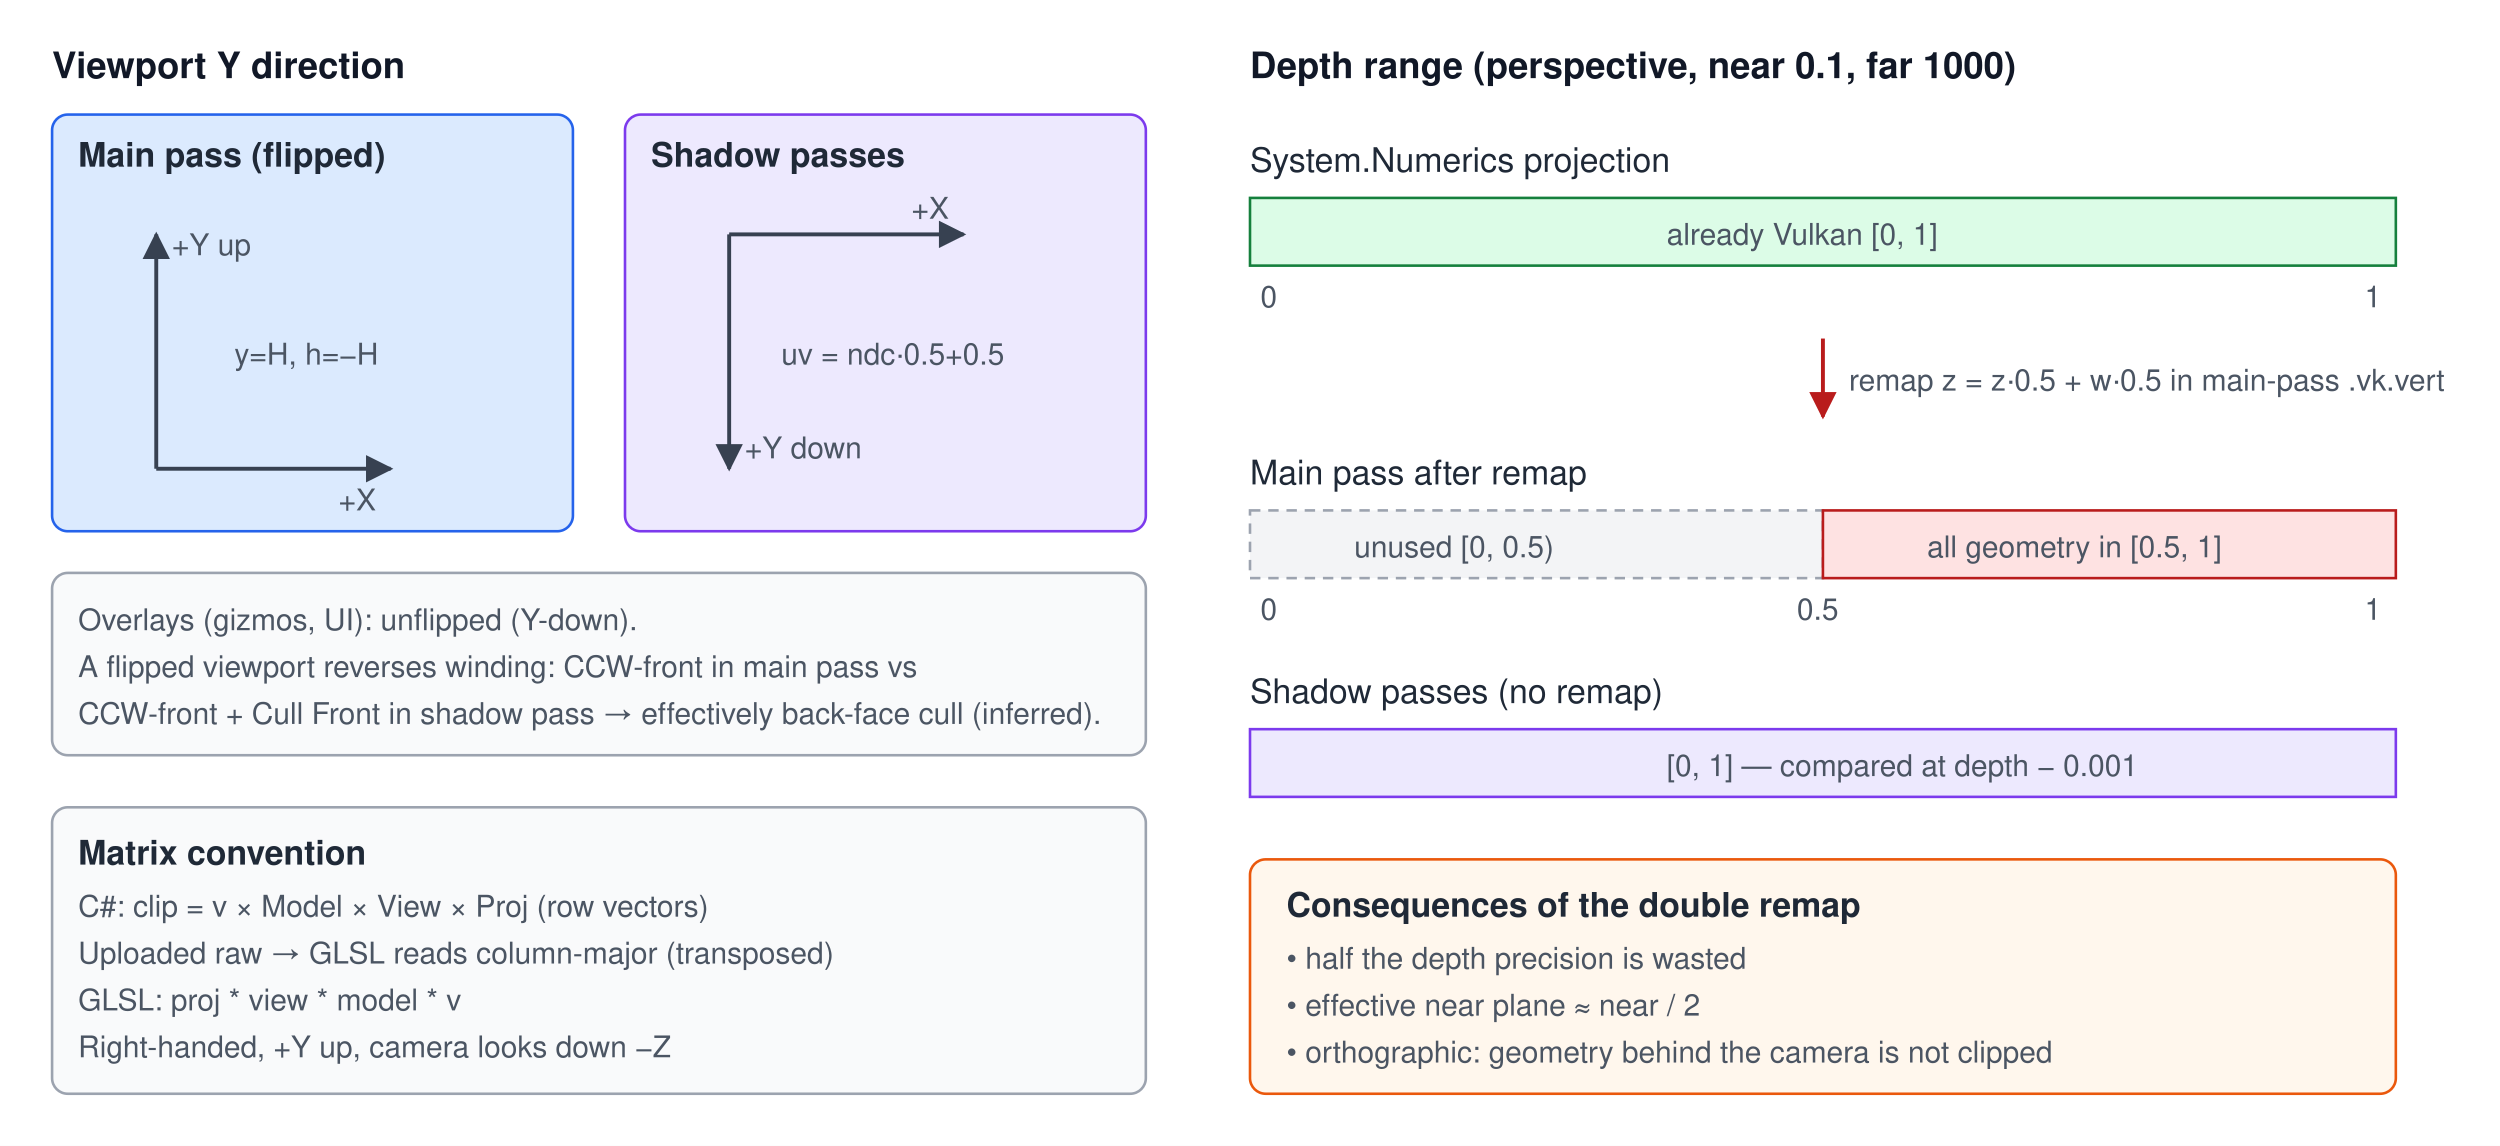
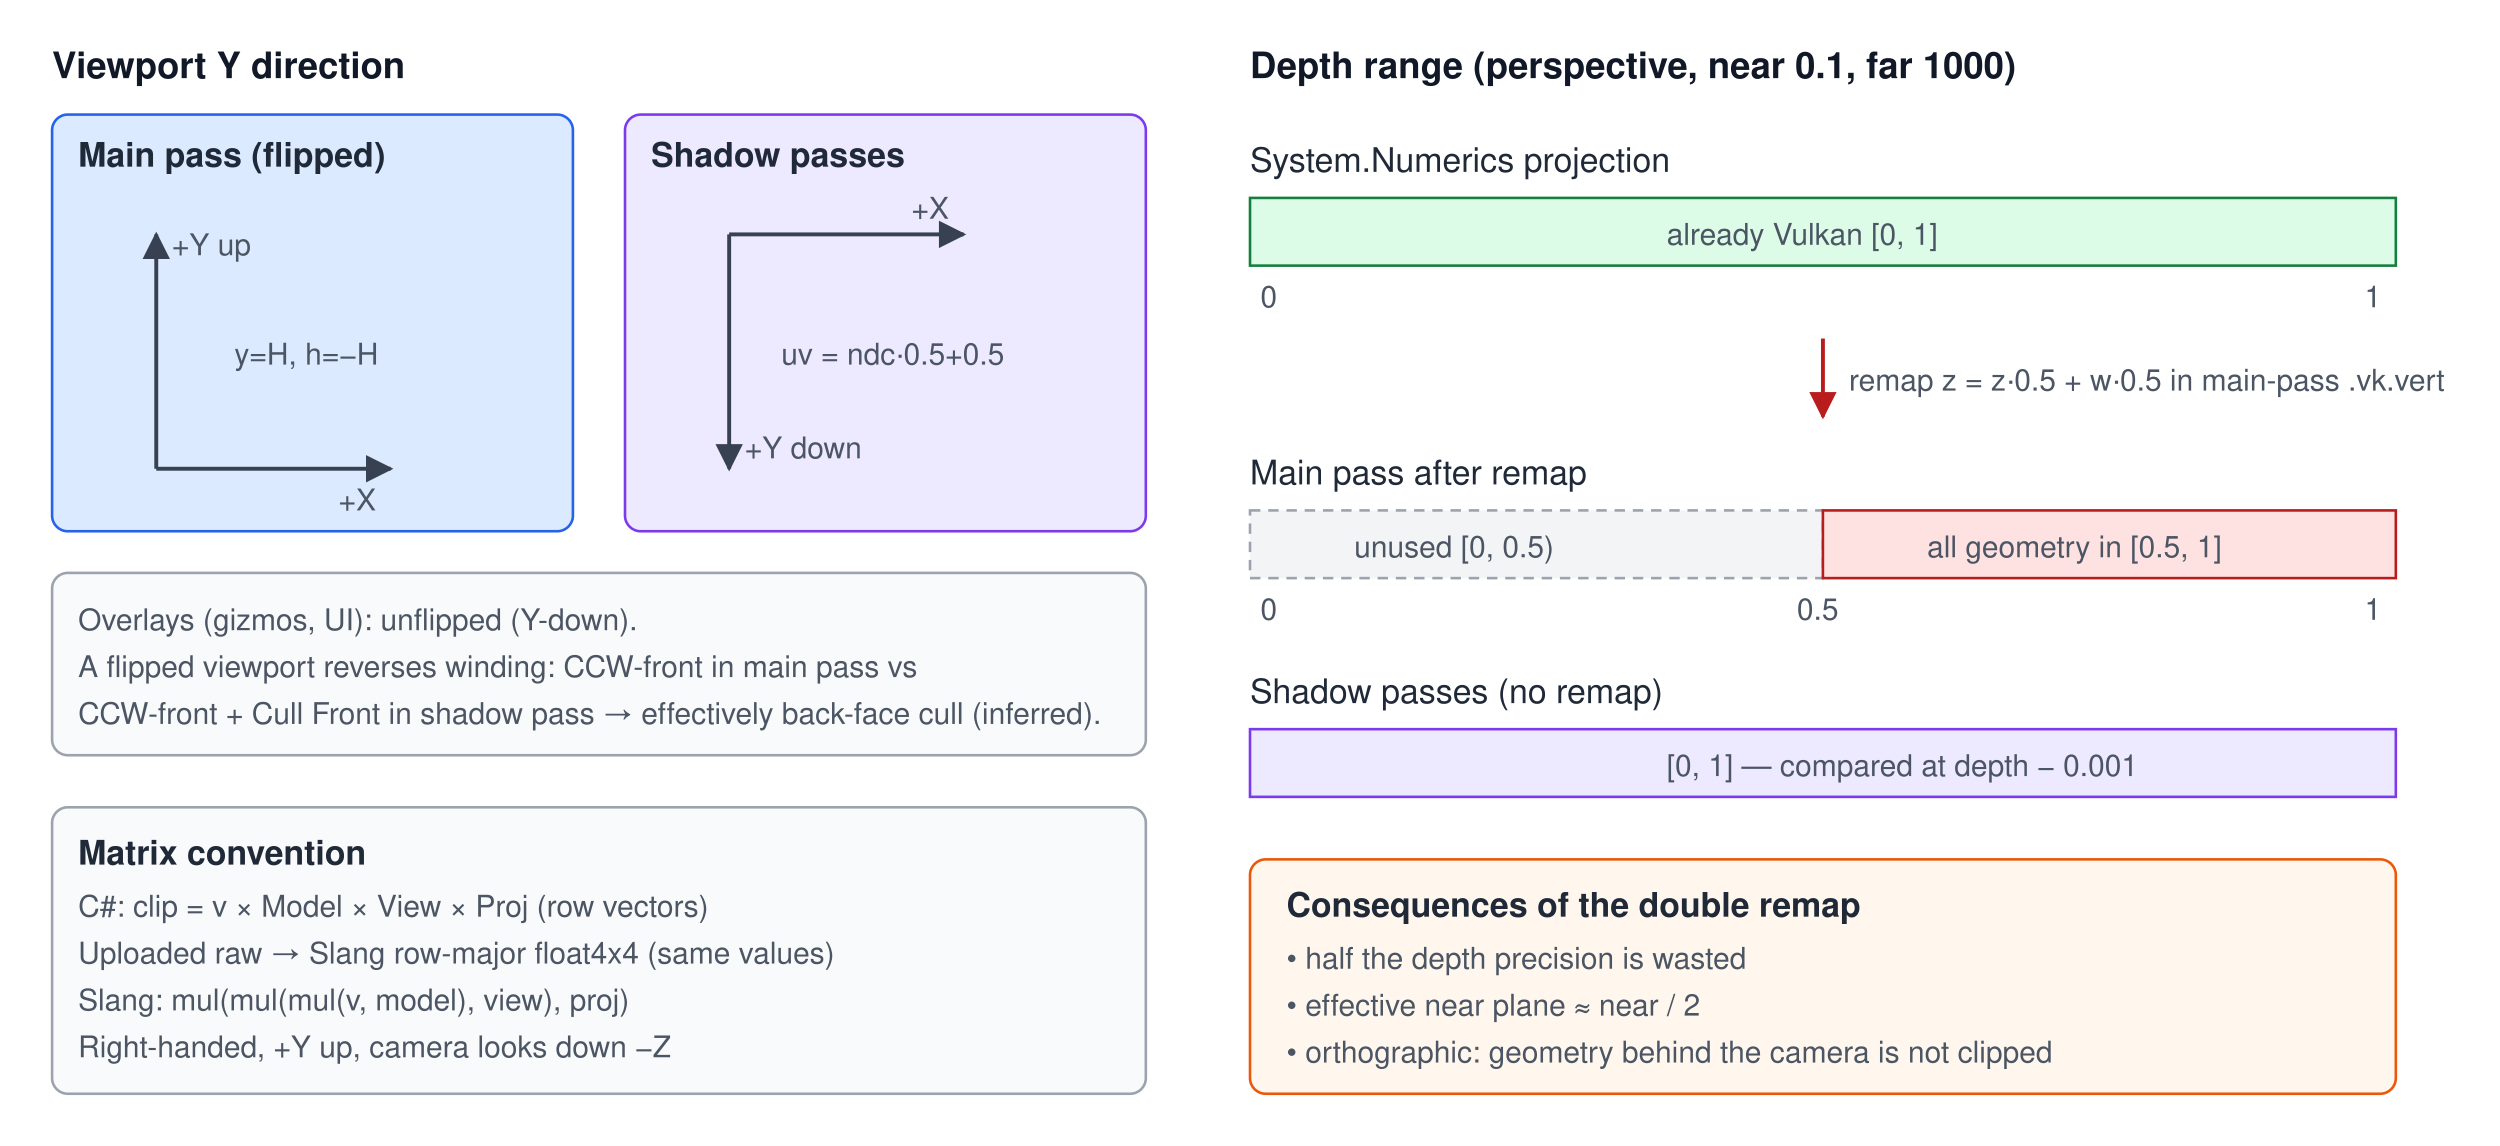
<svg xmlns="http://www.w3.org/2000/svg" viewBox="0 0 960 440" font-family="-apple-system, 'Segoe UI', Helvetica, Arial, sans-serif" font-size="13">
  <rect width="960" height="440" fill="#ffffff" />
  <style>
    .hdr{font-weight:600;font-size:14px;fill:#111827}
    .t{fill:#1f2937}
    .s{fill:#4b5563;font-size:11.5px}
  </style>
  <defs>
    <marker id="a" viewBox="0 0 10 10" refX="9" refY="5" markerWidth="7" markerHeight="7" orient="auto">
      <path d="M0,0 L10,5 L0,10 z" fill="#374151" />
    </marker>
    <marker id="r" viewBox="0 0 10 10" refX="9" refY="5" markerWidth="7" markerHeight="7" orient="auto">
      <path d="M0,0 L10,5 L0,10 z" fill="#b91c1c" />
    </marker>
  </defs>
  <text x="20" y="30" class="hdr">Viewport Y direction</text>
  <rect x="20" y="44" width="200" height="160" rx="6" fill="#dbeafe" stroke="#2563eb" />
  <text x="30" y="64" class="t" font-weight="600">Main pass (flipped)</text>
  <line x1="60" y1="180" x2="60" y2="90" stroke="#374151" stroke-width="1.5" marker-end="url(#a)" />
  <line x1="60" y1="180" x2="150" y2="180" stroke="#374151" stroke-width="1.5" marker-end="url(#a)" />
  <text x="66" y="98" class="s">+Y up</text>
  <text x="130" y="196" class="s">+X</text>
  <text x="90" y="140" class="s">y=H, h=−H</text>
  <rect x="240" y="44" width="200" height="160" rx="6" fill="#ede9fe" stroke="#7c3aed" />
  <text x="250" y="64" class="t" font-weight="600">Shadow passes</text>
  <line x1="280" y1="90" x2="280" y2="180" stroke="#374151" stroke-width="1.5" marker-end="url(#a)" />
  <line x1="280" y1="90" x2="370" y2="90" stroke="#374151" stroke-width="1.5" marker-end="url(#a)" />
  <text x="286" y="176" class="s">+Y down</text>
  <text x="350" y="84" class="s">+X</text>
  <text x="300" y="140" class="s">uv = ndc·0.5+0.5</text>
  <rect x="20" y="220" width="420" height="70" rx="6" fill="#f9fafb" stroke="#9ca3af" />
  <text x="30" y="242" class="s">Overlays (gizmos, UI): unflipped (Y-down).</text>
  <text x="30" y="260" class="s">A flipped viewport reverses winding: CCW-front in main pass vs</text>
  <text x="30" y="278" class="s">CCW-front + Cull Front in shadow pass → effectively back-face cull (inferred).</text>
  <text x="480" y="30" class="hdr">Depth range (perspective, near 0.1, far 1000)</text>
  <text x="480" y="66" class="t">System.Numerics projection</text>
  <rect x="480" y="76" width="440" height="26" fill="#dcfce7" stroke="#15803d" />
  <text x="484" y="118" class="s">0</text>
  <text x="908" y="118" class="s">1</text>
  <text x="640" y="94" class="s">already Vulkan [0, 1]</text>
  <line x1="700" y1="130" x2="700" y2="160" stroke="#b91c1c" stroke-width="1.5" marker-end="url(#r)" />
  <text x="710" y="150" class="s" fill="#b91c1c">remap z = z·0.5 + w·0.5 in main-pass .vk.vert</text>
  <text x="480" y="186" class="t">Main pass after remap</text>
  <rect x="480" y="196" width="220" height="26" fill="#f3f4f6" stroke="#9ca3af" stroke-dasharray="4 3" />
  <rect x="700" y="196" width="220" height="26" fill="#fee2e2" stroke="#b91c1c" />
  <text x="520" y="214" class="s">unused [0, 0.5)</text>
  <text x="740" y="214" class="s">all geometry in [0.5, 1]</text>
  <text x="484" y="238" class="s">0</text>
  <text x="690" y="238" class="s">0.5</text>
  <text x="908" y="238" class="s">1</text>
  <text x="480" y="270" class="t">Shadow passes (no remap)</text>
  <rect x="480" y="280" width="440" height="26" fill="#ede9fe" stroke="#7c3aed" />
  <text x="640" y="298" class="s">[0, 1] — compared at depth − 0.001</text>
  <rect x="480" y="330" width="440" height="90" rx="6" fill="#fff7ed" stroke="#ea580c" />
  <text x="494" y="352" class="t" font-weight="600">Consequences of the double remap</text>
  <text x="494" y="372" class="s">• half the depth precision is wasted</text>
  <text x="494" y="390" class="s">• effective near plane ≈ near / 2</text>
  <text x="494" y="408" class="s">• orthographic: geometry behind the camera is not clipped</text>
  <rect x="20" y="310" width="420" height="110" rx="6" fill="#f9fafb" stroke="#9ca3af" />
  <text x="30" y="332" class="t" font-weight="600">Matrix convention</text>
  <text x="30" y="352" class="s">C#: clip = v × Model × View × Proj (row vectors)</text>
-   <text x="30" y="370" class="s">Uploaded raw → GLSL reads column-major (transposed)</text>
-   <text x="30" y="388" class="s">GLSL: proj * view * model * v</text>
+   <text x="30" y="370" class="s">Uploaded raw → Slang row-major float4x4 (same values)</text>
+   <text x="30" y="388" class="s">Slang: mul(mul(mul(v, model), view), proj)</text>
  <text x="30" y="406" class="s">Right-handed, +Y up, camera looks down −Z</text>
</svg>
